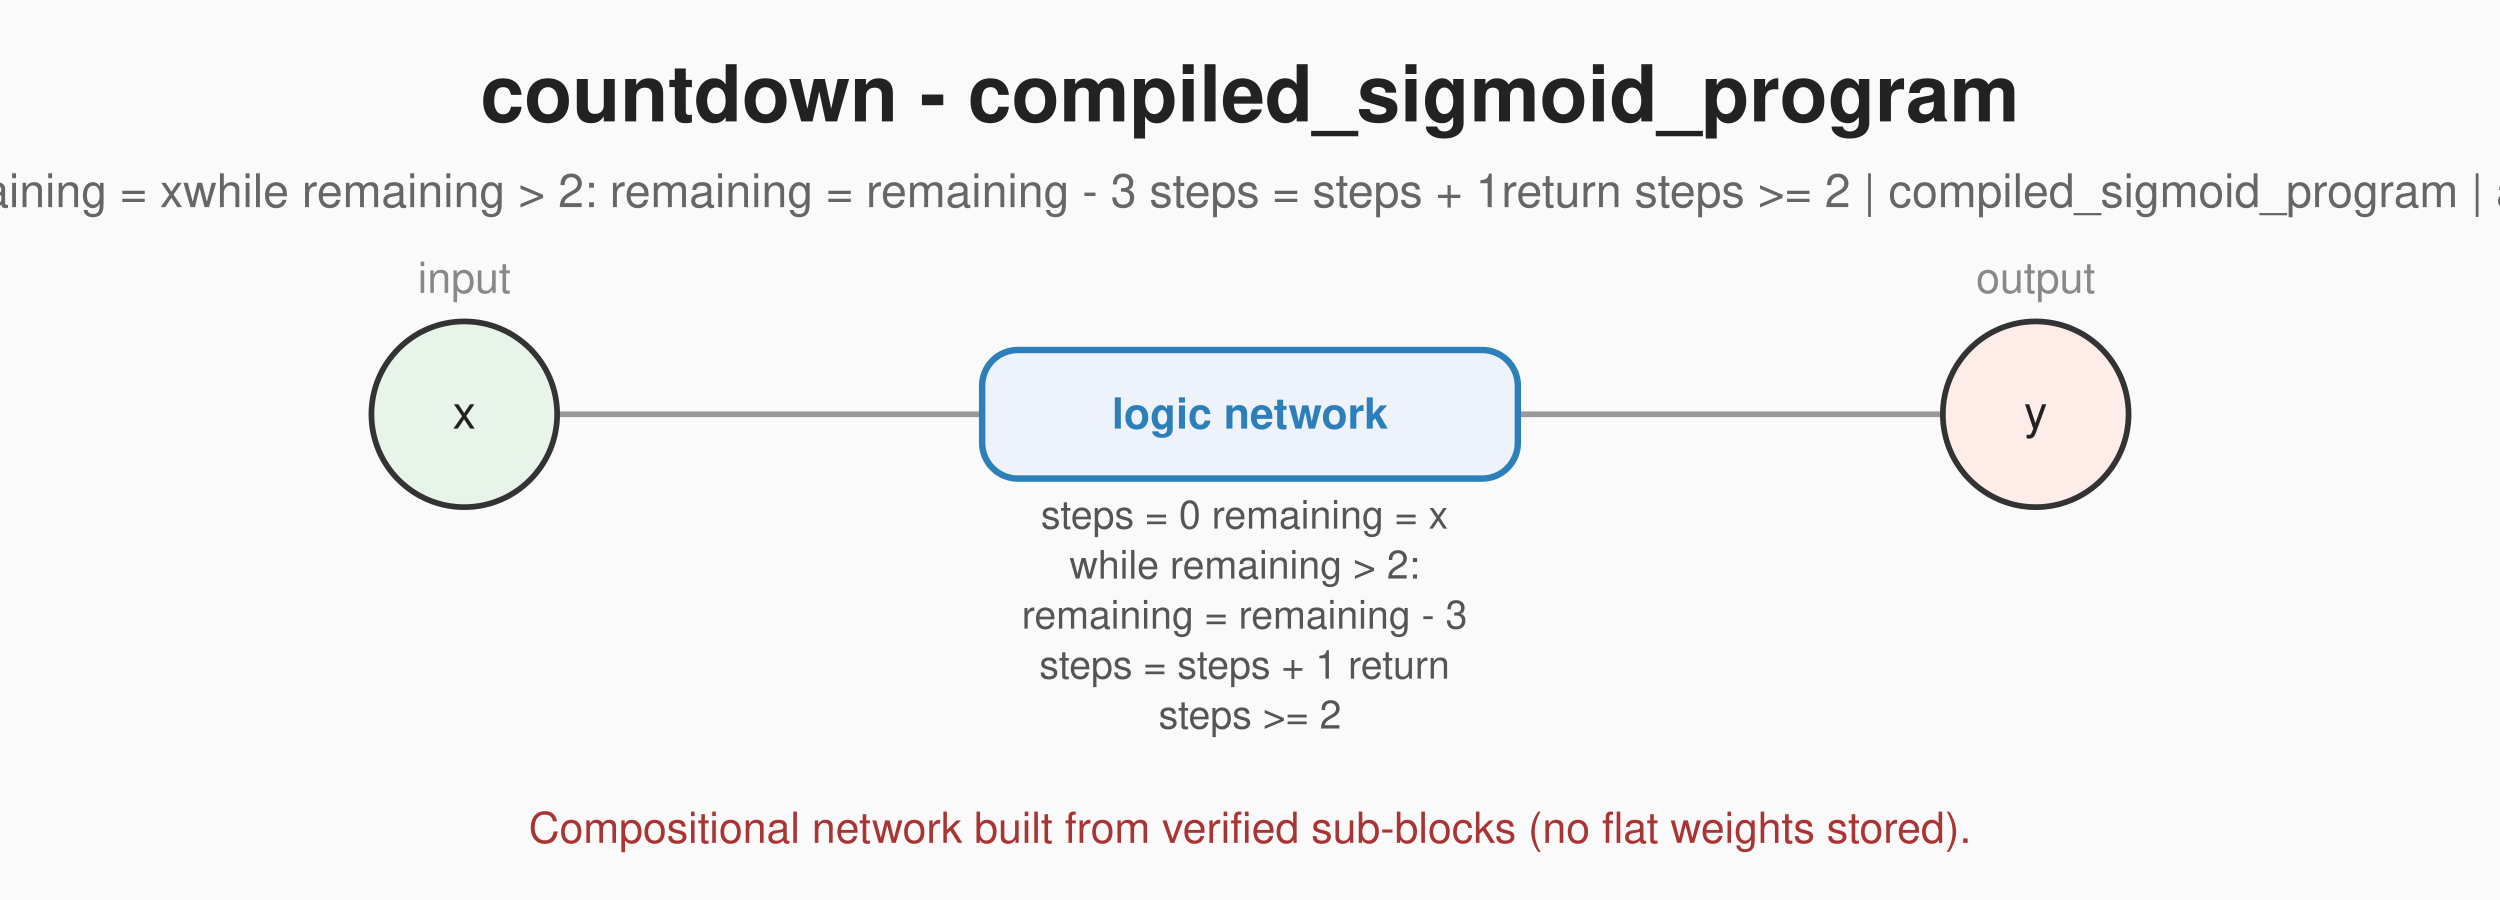
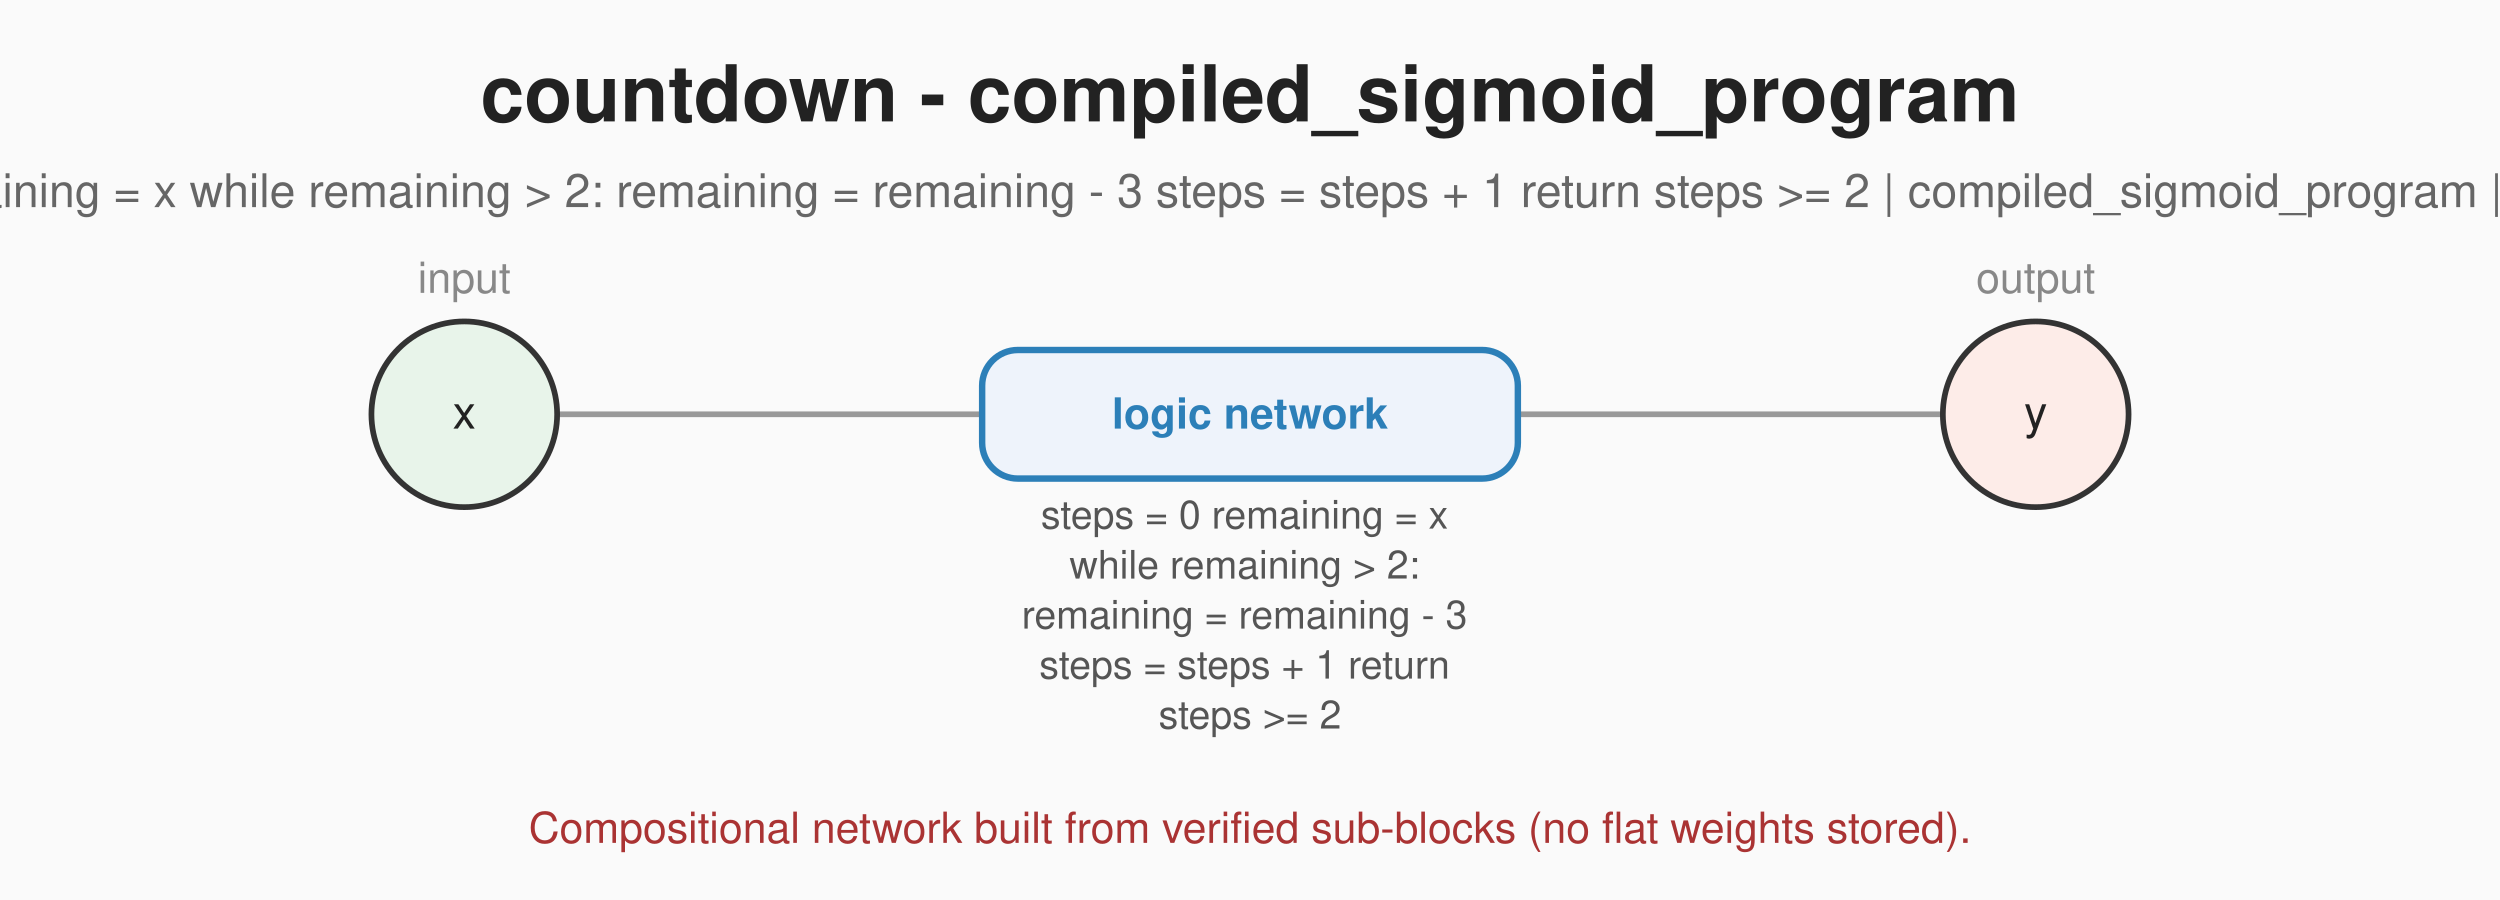
<svg xmlns="http://www.w3.org/2000/svg" width="700" height="252.0" viewBox="0 0 700 252.0" font-family="Helvetica, Arial, sans-serif">
  <style type="text/css">
  .edge { cursor: pointer; }
  .edge-line { transition: stroke-width .15s, stroke-opacity .15s; }
  .edge:hover .edge-line { stroke-opacity: 1; stroke-width: 5; }
  .edge .wlabel { transition: opacity .15s; }
  .edge:hover .wlabel rect { stroke-width: 2; }
  .neuron { cursor: pointer; transition: stroke-width .15s; }
  .neuron:hover { stroke-width: 3; }
  .neuron.dim { opacity: .35; }
  .edge.dim .edge-line { opacity: .2; }
  .edge.dim .wlabel { opacity: .25; }
  svg.hide-weights .wlabel { display: none; }
  svg.hide-biases .bias-label { display: none; }
</style>
  <rect width="700" height="252.0" fill="#fafafa" />
  <text x="350.0" y="34" text-anchor="middle" font-size="22" font-weight="bold" fill="#222">countdown - compiled_sigmoid_program</text>
  <text x="350.0" y="58" text-anchor="middle" font-size="13" fill="#666">
- steps = 0
- remaining = x
- while remaining &gt; 2:
-     remaining = remaining - 3
-     steps = steps + 1
- return steps &gt;= 2
-   |  compiled_sigmoid_program  |  accuracy 1.00</text>
+         steps = 0
+         remaining = x
+         while remaining &gt; 2:
+             remaining = remaining - 3
+             steps = steps + 1
+         return steps &gt;= 2
+           |  compiled_sigmoid_program  |  accuracy 1.00</text>
  <g id="diagram">
    <line x1="130.0" y1="116.0" x2="275.0" y2="116.0" stroke="#999" stroke-width="1.6" />
    <line x1="425.0" y1="116.0" x2="570.0" y2="116.0" stroke="#999" stroke-width="1.6" />
    <rect x="275.0" y="98.0" width="150" height="36" rx="10" fill="#eef3fb" stroke="#2c7fb8" stroke-width="1.8" />
    <text x="350.0" y="120.0" text-anchor="middle" font-size="12" fill="#2c7fb8" font-weight="bold">logic network</text>
    <text x="350.0" y="148.0" text-anchor="middle" font-size="11" fill="#555">
      <tspan x="350.0" dy="0">steps = 0 remaining = x</tspan>
      <tspan x="350.0" dy="14">while remaining &gt; 2:</tspan>
      <tspan x="350.0" dy="14">remaining = remaining - 3</tspan>
      <tspan x="350.0" dy="14">steps = steps + 1 return</tspan>
      <tspan x="350.0" dy="14">steps &gt;= 2</tspan>
    </text>
    <circle cx="130.0" cy="116.0" r="26" fill="#e8f4ea" stroke="#333333" stroke-width="1.6" />
    <text x="130.0" y="120.0" text-anchor="middle" font-size="13" fill="#222">x</text>
    <circle cx="570.0" cy="116.0" r="26" fill="#fdece8" stroke="#333333" stroke-width="1.6" />
    <text x="570.0" y="120.0" text-anchor="middle" font-size="13" fill="#222">y</text>
    <text x="130.0" y="82.0" text-anchor="middle" font-size="12" fill="#888">input</text>
    <text x="570.0" y="82.0" text-anchor="middle" font-size="12" fill="#888">output</text>
    <text x="350.0" y="236.0" text-anchor="middle" font-size="12" fill="#a33">Compositional network built from verified sub-blocks (no flat weights stored).</text>
  </g>
</svg>
